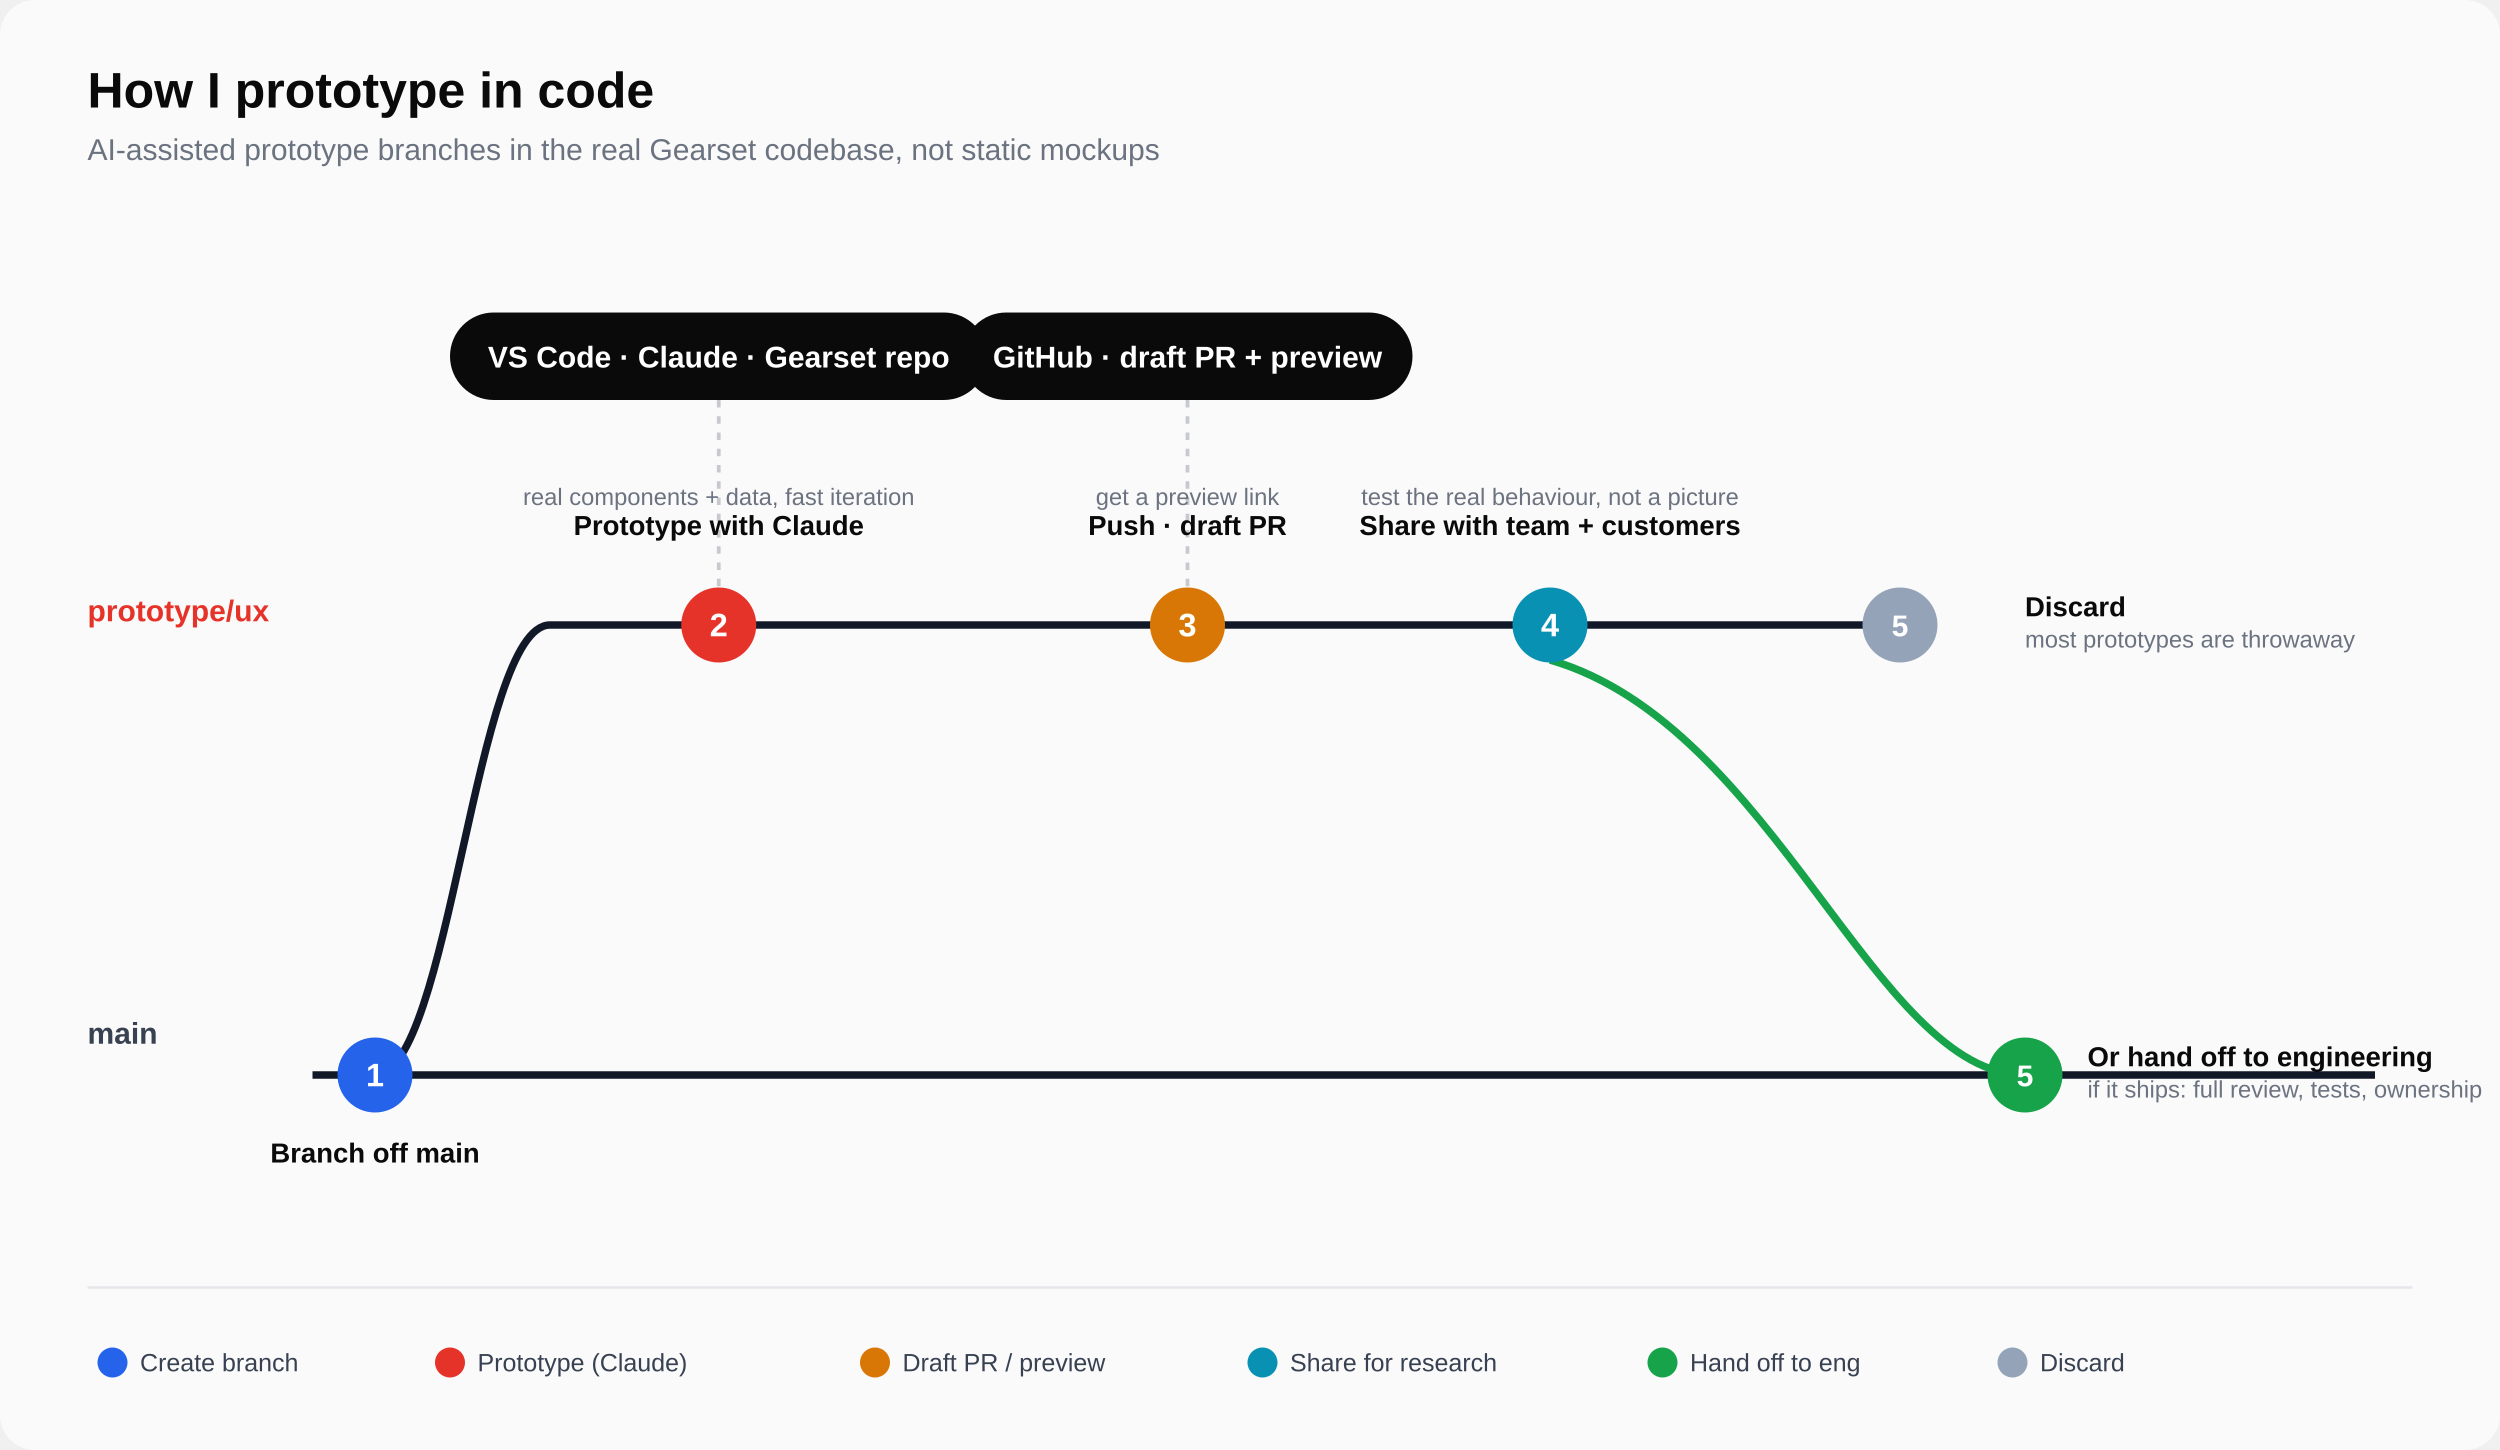
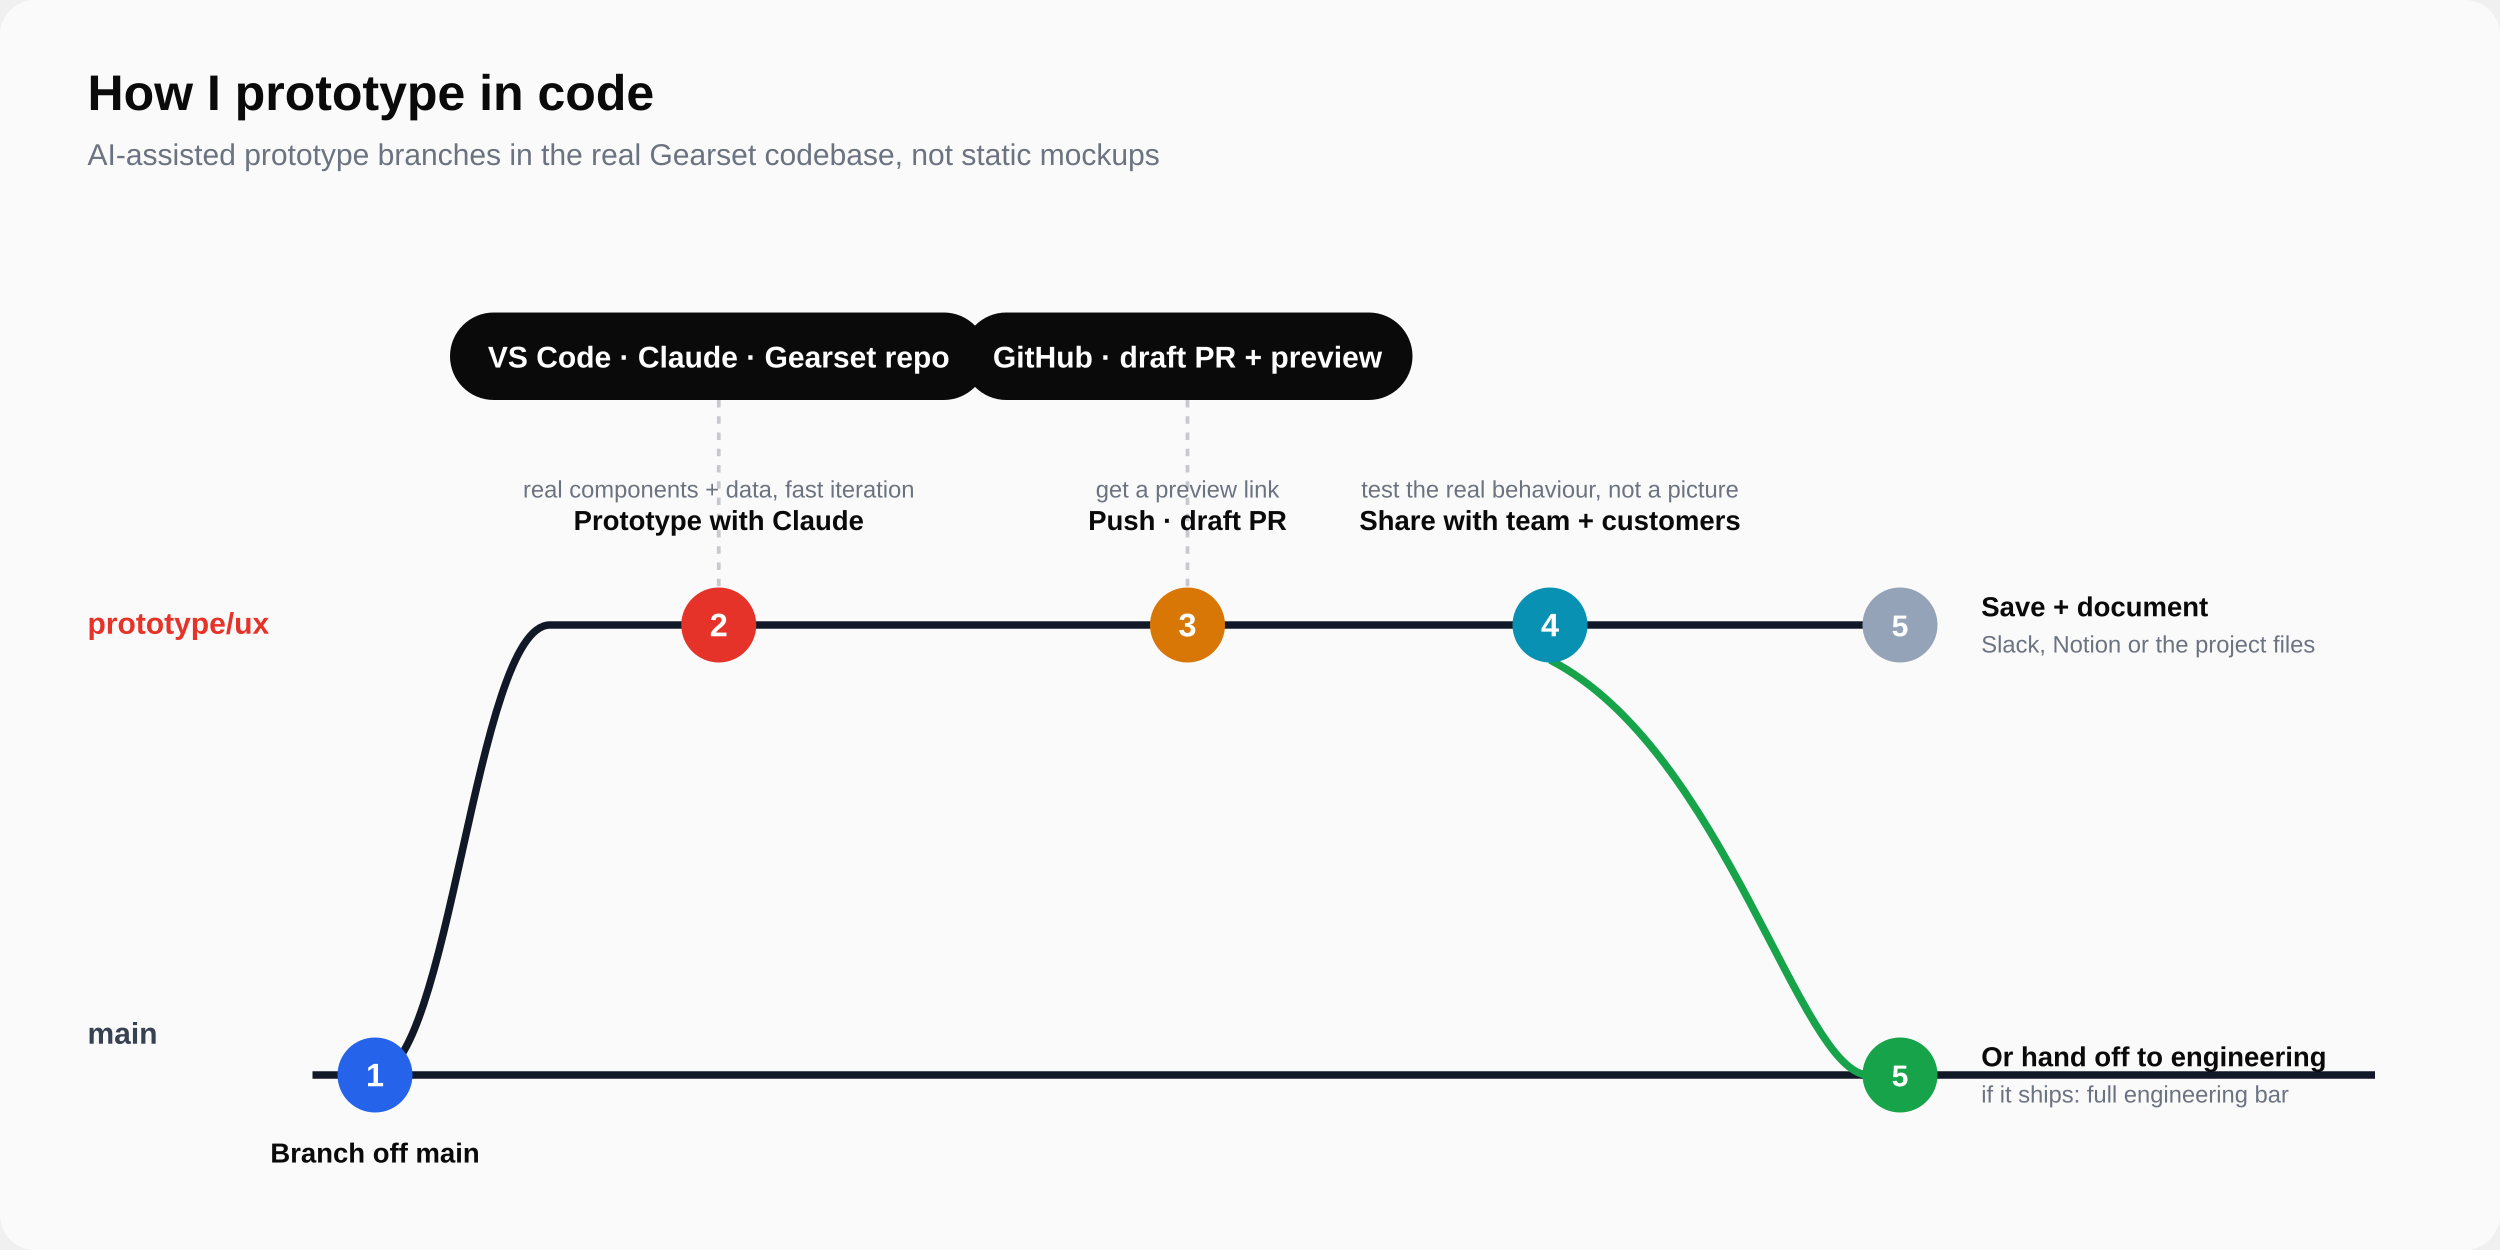
- <svg xmlns="http://www.w3.org/2000/svg" viewBox="0 0 2000 1160" font-family="Arial, Helvetica, sans-serif">
-   <rect x="0" y="0" width="2000" height="1160" rx="28" fill="#fafafa" />
-   <text x="70" y="86" font-size="40" font-weight="700" fill="#0a0a0a">How I prototype in code</text>
-   <text x="70" y="128" font-size="24" fill="#6b7280">AI-assisted prototype branches in the real Gearset codebase, not static mockups</text>
+ <svg xmlns="http://www.w3.org/2000/svg" viewBox="0 0 2000 1000" font-family="Arial, Helvetica, sans-serif">
+   <rect x="0" y="0" width="2000" height="1000" rx="28" fill="#fafafa" />
+   <text x="70" y="88" font-size="40" font-weight="700" fill="#0a0a0a">How I prototype in code</text>
+   <text x="70" y="132" font-size="24" fill="#6b7280">AI-assisted prototype branches in the real Gearset codebase, not static mockups</text>
  <g>
    <rect x="360" y="250" width="430" height="70" rx="35" fill="#0a0a0a" />
    <text x="575" y="294" font-size="24" font-weight="600" fill="#ffffff" text-anchor="middle">VS Code · Claude · Gearset repo</text>
    <line x1="575" y1="320" x2="575" y2="470" stroke="#c7c9cf" stroke-width="3" stroke-dasharray="6 7" />
  </g>
  <g>
    <rect x="770" y="250" width="360" height="70" rx="35" fill="#0a0a0a" />
    <text x="950" y="294" font-size="24" font-weight="600" fill="#ffffff" text-anchor="middle">GitHub · draft PR + preview</text>
    <line x1="950" y1="320" x2="950" y2="470" stroke="#c7c9cf" stroke-width="3" stroke-dasharray="6 7" />
  </g>
-   <text x="70" y="497" font-size="24" font-weight="700" fill="#e63329">prototype/ux</text>
+   <text x="70" y="507" font-size="24" font-weight="700" fill="#e63329">prototype/ux</text>
  <text x="70" y="835" font-size="24" font-weight="700" fill="#374151">main</text>
  <line x1="250" y1="860" x2="1900" y2="860" stroke="#111827" stroke-width="6" />
  <path d="M 300 860 C 360 860 380 500 440 500 L 1520 500" fill="none" stroke="#111827" stroke-width="6" />
-   <path d="M 1240 528 C 1420 580 1500 860 1620 860" fill="none" stroke="#16a34a" stroke-width="6" stroke-dasharray="2 0" />
+   <path d="M 1240 528 C 1380 600 1440 860 1495 860" fill="none" stroke="#16a34a" stroke-width="6" />
  <circle cx="300" cy="860" r="30" fill="#2563eb" />
  <text x="300" y="869" font-size="26" font-weight="700" fill="#ffffff" text-anchor="middle">1</text>
  <text x="300" y="930" font-size="22" font-weight="600" fill="#0a0a0a" text-anchor="middle">Branch off main</text>
  <circle cx="575" cy="500" r="30" fill="#e63329" />
  <text x="575" y="509" font-size="26" font-weight="700" fill="#ffffff" text-anchor="middle">2</text>
-   <text x="575" y="428" font-size="22" font-weight="700" fill="#0a0a0a" text-anchor="middle">Prototype with Claude</text>
-   <text x="575" y="404" font-size="19" fill="#6b7280" text-anchor="middle">real components + data, fast iteration</text>
+   <text x="575" y="424" font-size="22" font-weight="700" fill="#0a0a0a" text-anchor="middle">Prototype with Claude</text>
+   <text x="575" y="398" font-size="19" fill="#6b7280" text-anchor="middle">real components + data, fast iteration</text>
  <circle cx="950" cy="500" r="30" fill="#d97706" />
  <text x="950" y="509" font-size="26" font-weight="700" fill="#ffffff" text-anchor="middle">3</text>
-   <text x="950" y="428" font-size="22" font-weight="700" fill="#0a0a0a" text-anchor="middle">Push · draft PR</text>
-   <text x="950" y="404" font-size="19" fill="#6b7280" text-anchor="middle">get a preview link</text>
+   <text x="950" y="424" font-size="22" font-weight="700" fill="#0a0a0a" text-anchor="middle">Push · draft PR</text>
+   <text x="950" y="398" font-size="19" fill="#6b7280" text-anchor="middle">get a preview link</text>
  <circle cx="1240" cy="500" r="30" fill="#0891b2" />
  <text x="1240" y="509" font-size="26" font-weight="700" fill="#ffffff" text-anchor="middle">4</text>
-   <text x="1240" y="428" font-size="22" font-weight="700" fill="#0a0a0a" text-anchor="middle">Share with team + customers</text>
-   <text x="1240" y="404" font-size="19" fill="#6b7280" text-anchor="middle">test the real behaviour, not a picture</text>
+   <text x="1240" y="424" font-size="22" font-weight="700" fill="#0a0a0a" text-anchor="middle">Share with team + customers</text>
+   <text x="1240" y="398" font-size="19" fill="#6b7280" text-anchor="middle">test the real behaviour, not a picture</text>
  <circle cx="1520" cy="500" r="30" fill="#94a3b8" />
  <text x="1520" y="509" font-size="24" font-weight="700" fill="#ffffff" text-anchor="middle">5</text>
-   <text x="1620" y="493" font-size="22" font-weight="700" fill="#0a0a0a">Discard</text>
-   <text x="1620" y="518" font-size="19" fill="#6b7280">most prototypes are throwaway</text>
-   <circle cx="1620" cy="860" r="30" fill="#16a34a" />
-   <text x="1620" y="869" font-size="24" font-weight="700" fill="#ffffff" text-anchor="middle">5</text>
-   <text x="1670" y="853" font-size="22" font-weight="700" fill="#0a0a0a">Or hand off to engineering</text>
-   <text x="1670" y="878" font-size="19" fill="#6b7280">if it ships: full review, tests, ownership</text>
-   <line x1="70" y1="1030" x2="1930" y2="1030" stroke="#e5e7eb" stroke-width="2" />
-   <g font-size="20" fill="#374151">
-     <circle cx="90" cy="1090" r="12" fill="#2563eb" />
-     <text x="112" y="1097">Create branch</text>
-     <circle cx="360" cy="1090" r="12" fill="#e63329" />
-     <text x="382" y="1097">Prototype (Claude)</text>
-     <circle cx="700" cy="1090" r="12" fill="#d97706" />
-     <text x="722" y="1097">Draft PR / preview</text>
-     <circle cx="1010" cy="1090" r="12" fill="#0891b2" />
-     <text x="1032" y="1097">Share for research</text>
-     <circle cx="1330" cy="1090" r="12" fill="#16a34a" />
-     <text x="1352" y="1097">Hand off to eng</text>
-     <circle cx="1610" cy="1090" r="12" fill="#94a3b8" />
-     <text x="1632" y="1097">Discard</text>
-   </g>
+   <text x="1585" y="493" font-size="22" font-weight="700" fill="#0a0a0a">Save + document</text>
+   <text x="1585" y="522" font-size="19" fill="#6b7280">Slack, Notion or the project files</text>
+   <circle cx="1520" cy="860" r="30" fill="#16a34a" />
+   <text x="1520" y="869" font-size="24" font-weight="700" fill="#ffffff" text-anchor="middle">5</text>
+   <text x="1585" y="853" font-size="22" font-weight="700" fill="#0a0a0a">Or hand off to engineering</text>
+   <text x="1585" y="882" font-size="19" fill="#6b7280">if it ships: full engineering bar</text>
</svg>
